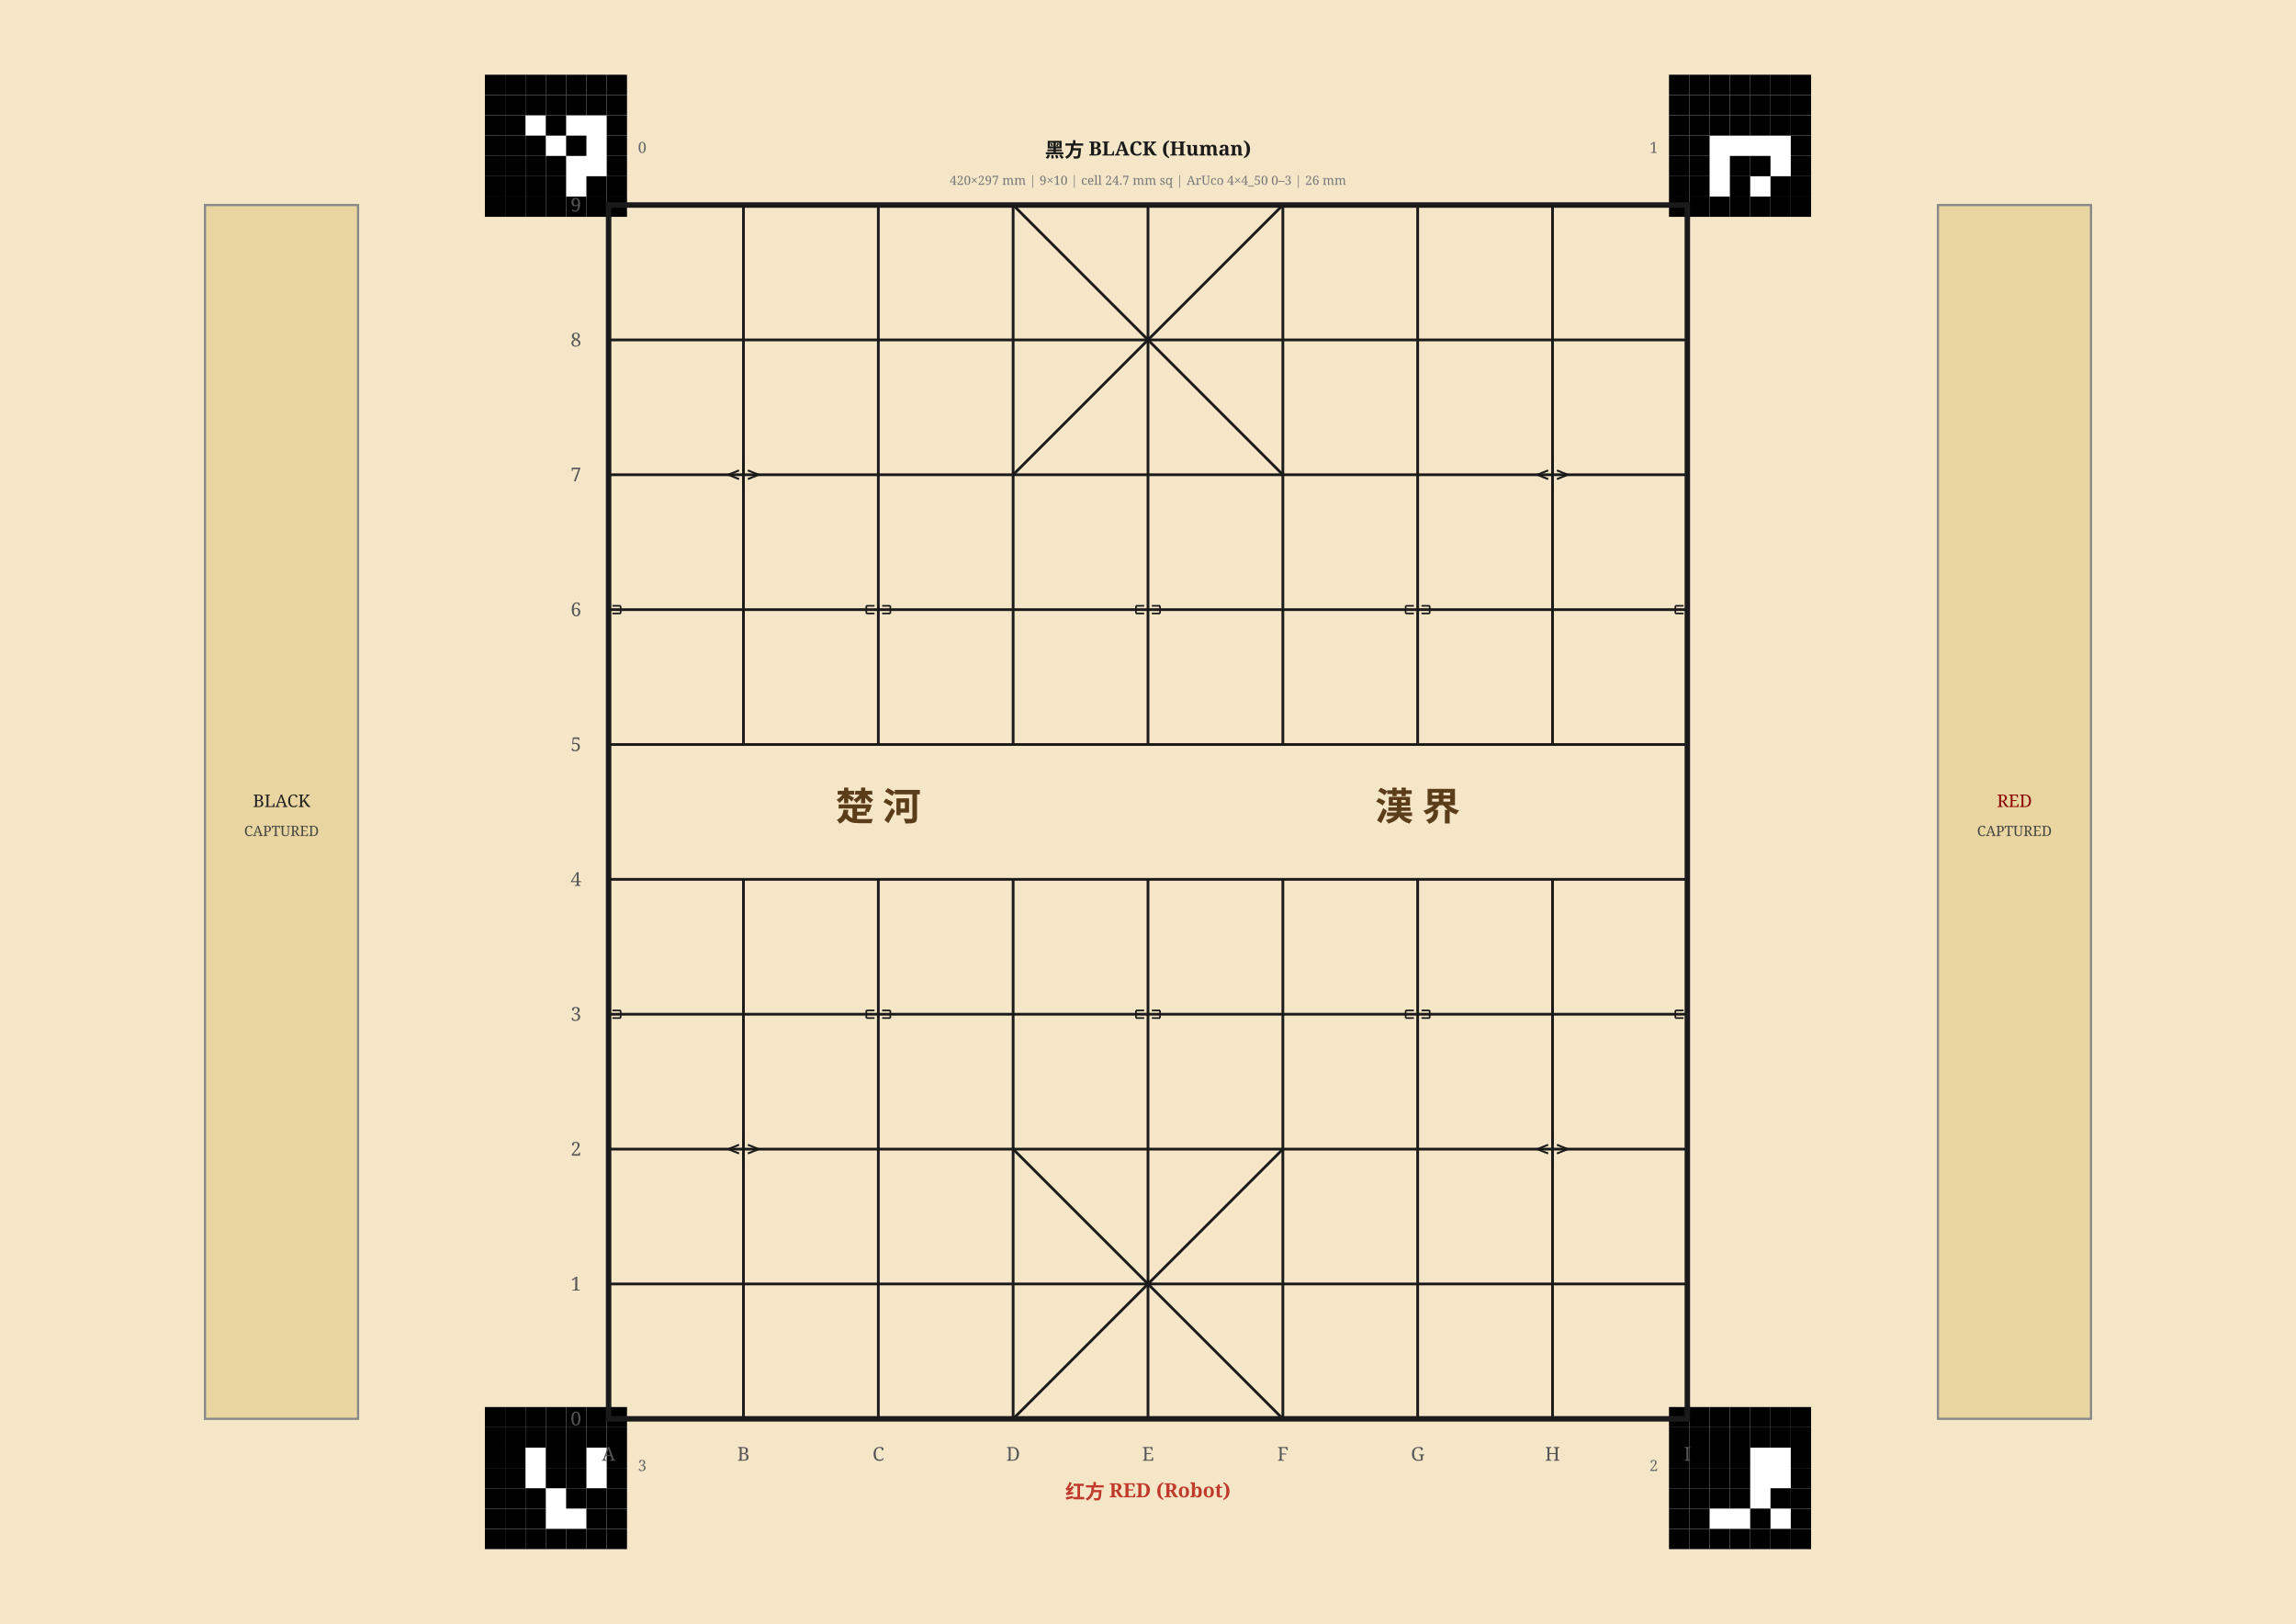
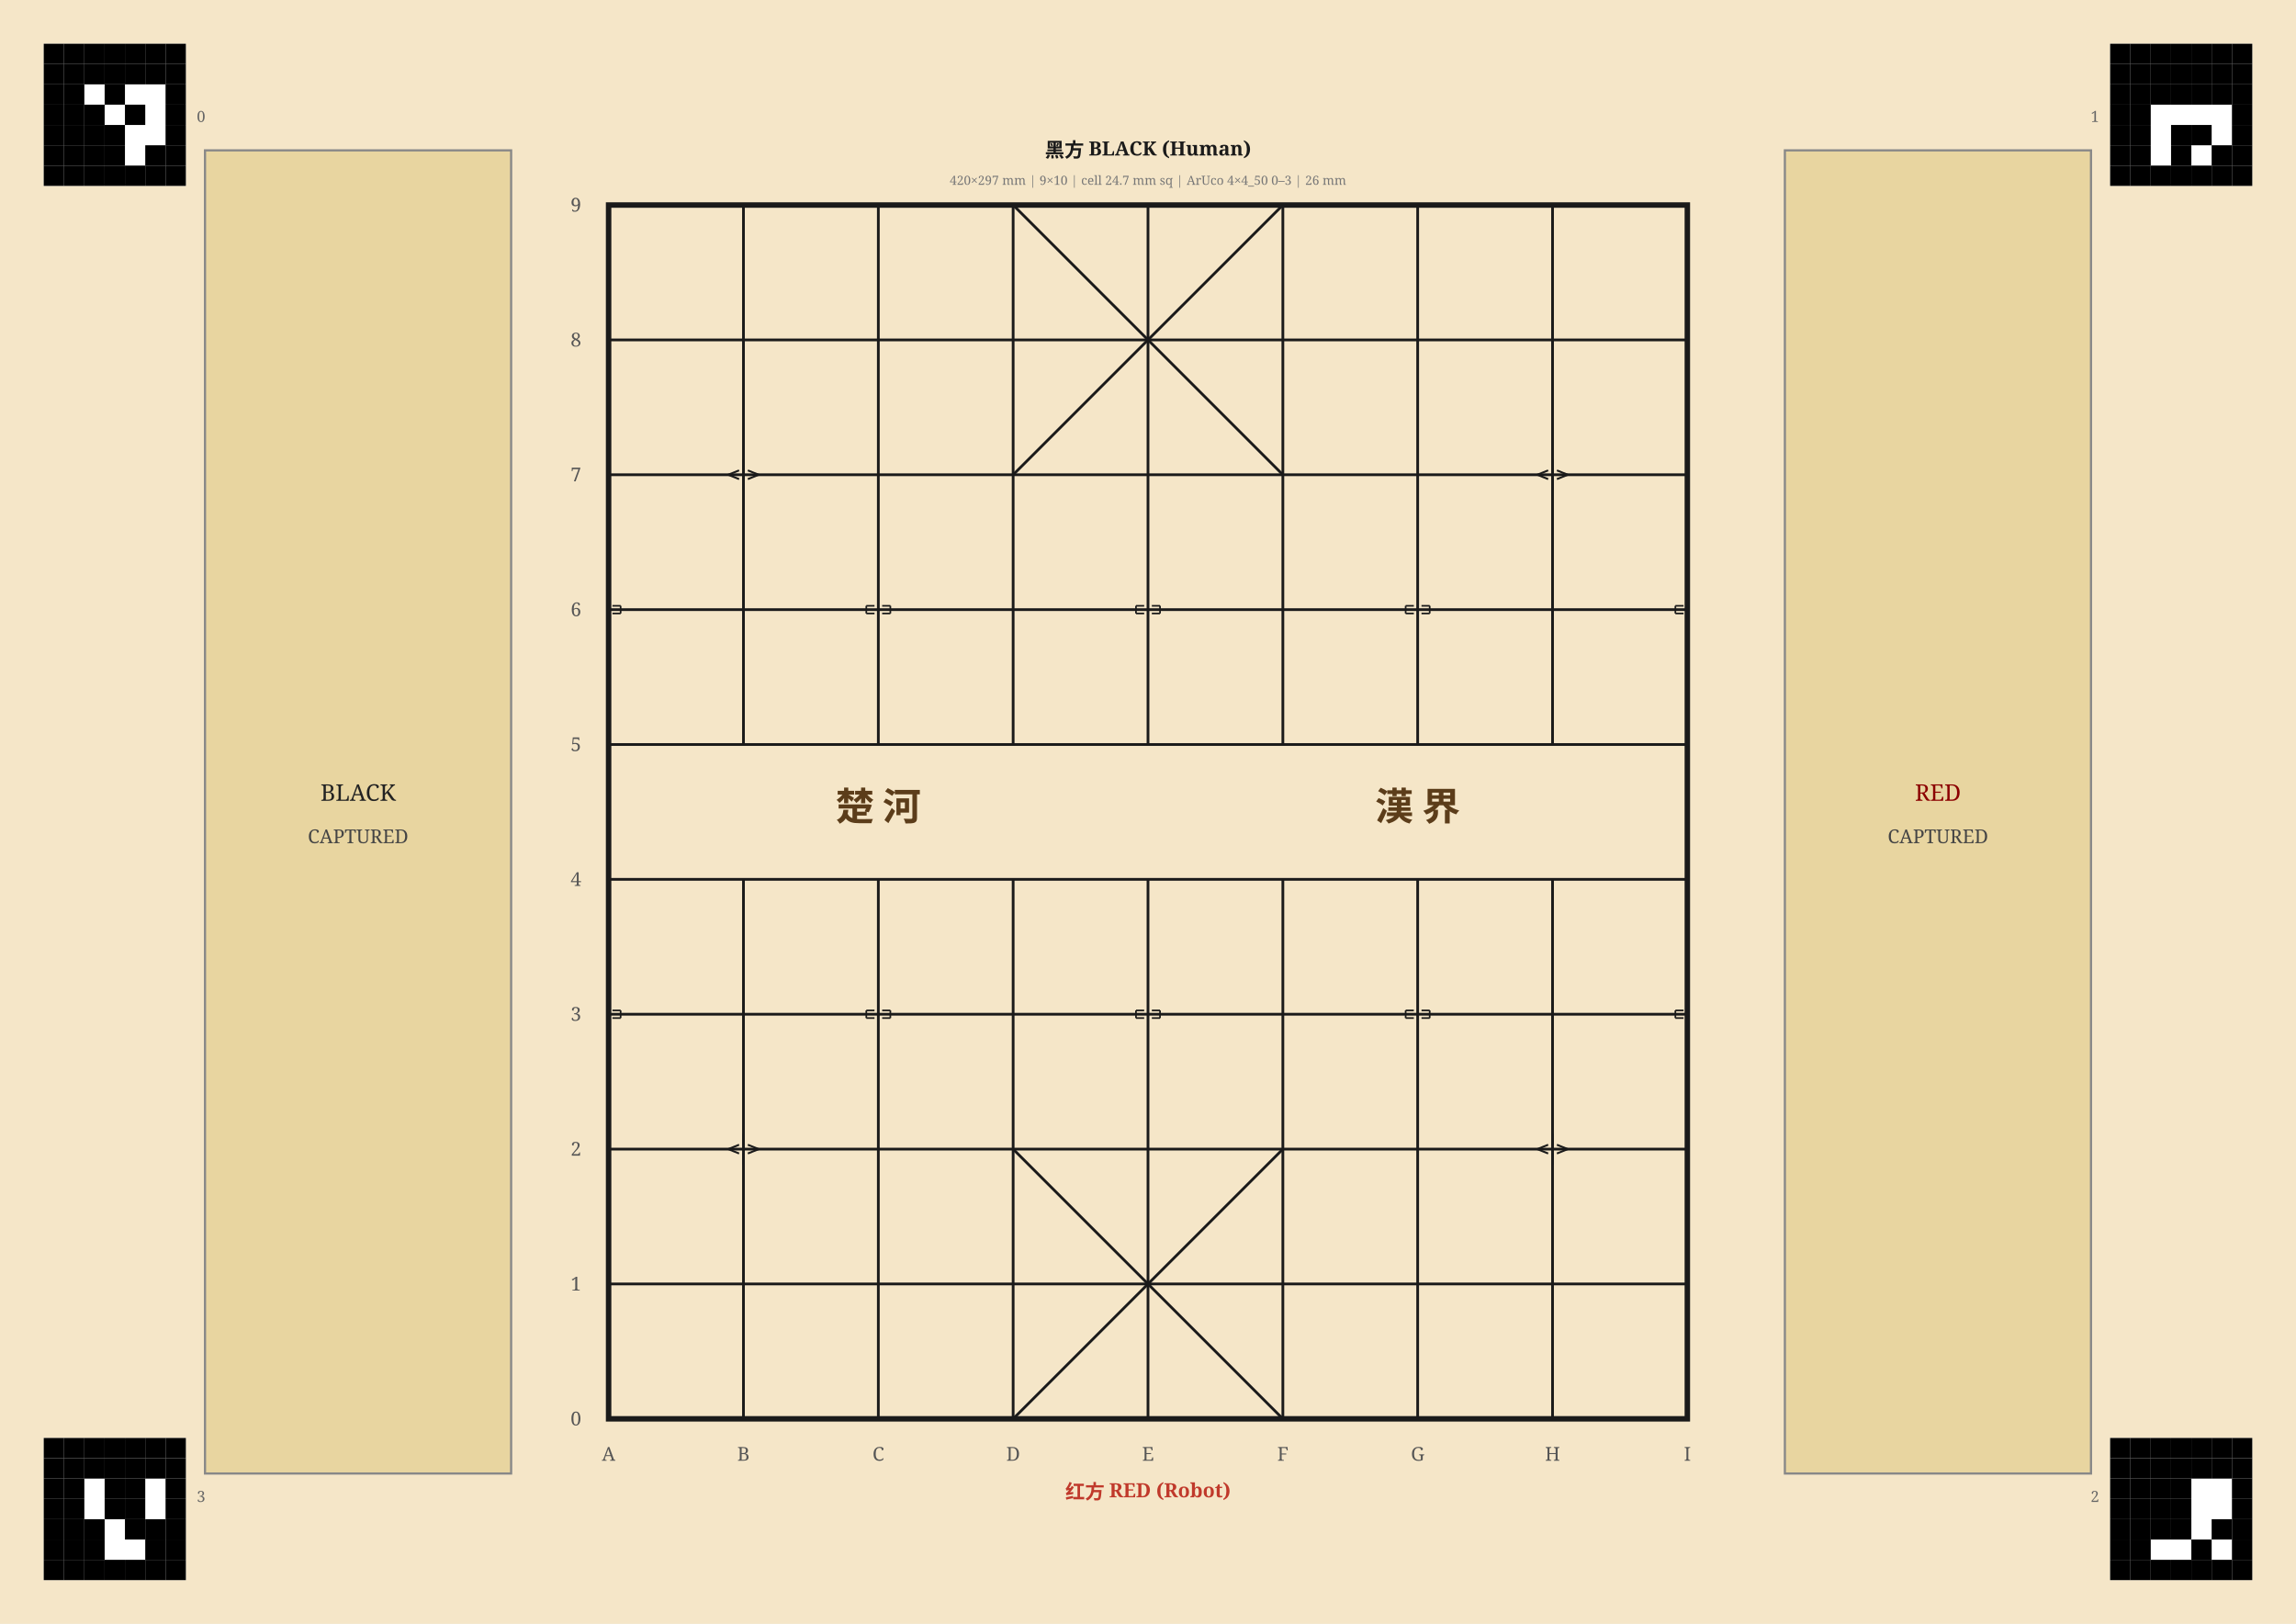
<svg xmlns="http://www.w3.org/2000/svg" width="420.0mm" height="297.0mm" viewBox="0 0 420.0 297.0">
  <rect x="0.00" y="0.00" width="420.00" height="297.00" fill="#f5e6c8" stroke="none" stroke-width="0.5" rx="0" />
-   <rect x="88.70" y="13.66" width="26.00" height="26.00" fill="#ffffff" stroke="none" stroke-width="0.5" rx="0" />
-   <rect x="88.700" y="13.663" width="3.714" height="3.714" fill="#000000" />
-   <rect x="92.414" y="13.663" width="3.714" height="3.714" fill="#000000" />
-   <rect x="96.129" y="13.663" width="3.714" height="3.714" fill="#000000" />
-   <rect x="99.843" y="13.663" width="3.714" height="3.714" fill="#000000" />
-   <rect x="103.557" y="13.663" width="3.714" height="3.714" fill="#000000" />
-   <rect x="107.271" y="13.663" width="3.714" height="3.714" fill="#000000" />
-   <rect x="110.986" y="13.663" width="3.714" height="3.714" fill="#000000" />
-   <rect x="88.700" y="17.377" width="3.714" height="3.714" fill="#000000" />
-   <rect x="92.414" y="17.377" width="3.714" height="3.714" fill="#000000" />
-   <rect x="96.129" y="17.377" width="3.714" height="3.714" fill="#000000" />
-   <rect x="99.843" y="17.377" width="3.714" height="3.714" fill="#000000" />
-   <rect x="103.557" y="17.377" width="3.714" height="3.714" fill="#000000" />
-   <rect x="107.271" y="17.377" width="3.714" height="3.714" fill="#000000" />
-   <rect x="110.986" y="17.377" width="3.714" height="3.714" fill="#000000" />
-   <rect x="88.700" y="21.091" width="3.714" height="3.714" fill="#000000" />
-   <rect x="92.414" y="21.091" width="3.714" height="3.714" fill="#000000" />
-   <rect x="99.843" y="21.091" width="3.714" height="3.714" fill="#000000" />
-   <rect x="110.986" y="21.091" width="3.714" height="3.714" fill="#000000" />
-   <rect x="88.700" y="24.805" width="3.714" height="3.714" fill="#000000" />
-   <rect x="92.414" y="24.805" width="3.714" height="3.714" fill="#000000" />
-   <rect x="96.129" y="24.805" width="3.714" height="3.714" fill="#000000" />
-   <rect x="103.557" y="24.805" width="3.714" height="3.714" fill="#000000" />
-   <rect x="110.986" y="24.805" width="3.714" height="3.714" fill="#000000" />
-   <rect x="88.700" y="28.520" width="3.714" height="3.714" fill="#000000" />
-   <rect x="92.414" y="28.520" width="3.714" height="3.714" fill="#000000" />
-   <rect x="96.129" y="28.520" width="3.714" height="3.714" fill="#000000" />
-   <rect x="99.843" y="28.520" width="3.714" height="3.714" fill="#000000" />
-   <rect x="110.986" y="28.520" width="3.714" height="3.714" fill="#000000" />
-   <rect x="88.700" y="32.234" width="3.714" height="3.714" fill="#000000" />
-   <rect x="92.414" y="32.234" width="3.714" height="3.714" fill="#000000" />
-   <rect x="96.129" y="32.234" width="3.714" height="3.714" fill="#000000" />
-   <rect x="99.843" y="32.234" width="3.714" height="3.714" fill="#000000" />
-   <rect x="107.271" y="32.234" width="3.714" height="3.714" fill="#000000" />
-   <rect x="110.986" y="32.234" width="3.714" height="3.714" fill="#000000" />
-   <rect x="88.700" y="35.948" width="3.714" height="3.714" fill="#000000" />
-   <rect x="92.414" y="35.948" width="3.714" height="3.714" fill="#000000" />
-   <rect x="96.129" y="35.948" width="3.714" height="3.714" fill="#000000" />
-   <rect x="99.843" y="35.948" width="3.714" height="3.714" fill="#000000" />
-   <rect x="103.557" y="35.948" width="3.714" height="3.714" fill="#000000" />
-   <rect x="107.271" y="35.948" width="3.714" height="3.714" fill="#000000" />
-   <rect x="110.986" y="35.948" width="3.714" height="3.714" fill="#000000" />
-   <text x="116.70" y="27.96" font-size="2.8" text-anchor="start" fill="#666" font-family="serif">0</text>
-   <rect x="305.30" y="13.66" width="26.00" height="26.00" fill="#ffffff" stroke="none" stroke-width="0.5" rx="0" />
-   <rect x="305.300" y="13.663" width="3.714" height="3.714" fill="#000000" />
-   <rect x="309.014" y="13.663" width="3.714" height="3.714" fill="#000000" />
-   <rect x="312.729" y="13.663" width="3.714" height="3.714" fill="#000000" />
-   <rect x="316.443" y="13.663" width="3.714" height="3.714" fill="#000000" />
-   <rect x="320.157" y="13.663" width="3.714" height="3.714" fill="#000000" />
-   <rect x="323.871" y="13.663" width="3.714" height="3.714" fill="#000000" />
-   <rect x="327.586" y="13.663" width="3.714" height="3.714" fill="#000000" />
-   <rect x="305.300" y="17.377" width="3.714" height="3.714" fill="#000000" />
-   <rect x="309.014" y="17.377" width="3.714" height="3.714" fill="#000000" />
-   <rect x="312.729" y="17.377" width="3.714" height="3.714" fill="#000000" />
-   <rect x="316.443" y="17.377" width="3.714" height="3.714" fill="#000000" />
-   <rect x="320.157" y="17.377" width="3.714" height="3.714" fill="#000000" />
-   <rect x="323.871" y="17.377" width="3.714" height="3.714" fill="#000000" />
-   <rect x="327.586" y="17.377" width="3.714" height="3.714" fill="#000000" />
-   <rect x="305.300" y="21.091" width="3.714" height="3.714" fill="#000000" />
-   <rect x="309.014" y="21.091" width="3.714" height="3.714" fill="#000000" />
-   <rect x="312.729" y="21.091" width="3.714" height="3.714" fill="#000000" />
-   <rect x="316.443" y="21.091" width="3.714" height="3.714" fill="#000000" />
-   <rect x="320.157" y="21.091" width="3.714" height="3.714" fill="#000000" />
-   <rect x="323.871" y="21.091" width="3.714" height="3.714" fill="#000000" />
-   <rect x="327.586" y="21.091" width="3.714" height="3.714" fill="#000000" />
-   <rect x="305.300" y="24.805" width="3.714" height="3.714" fill="#000000" />
-   <rect x="309.014" y="24.805" width="3.714" height="3.714" fill="#000000" />
-   <rect x="327.586" y="24.805" width="3.714" height="3.714" fill="#000000" />
-   <rect x="305.300" y="28.520" width="3.714" height="3.714" fill="#000000" />
-   <rect x="309.014" y="28.520" width="3.714" height="3.714" fill="#000000" />
-   <rect x="316.443" y="28.520" width="3.714" height="3.714" fill="#000000" />
-   <rect x="320.157" y="28.520" width="3.714" height="3.714" fill="#000000" />
-   <rect x="327.586" y="28.520" width="3.714" height="3.714" fill="#000000" />
-   <rect x="305.300" y="32.234" width="3.714" height="3.714" fill="#000000" />
-   <rect x="309.014" y="32.234" width="3.714" height="3.714" fill="#000000" />
-   <rect x="316.443" y="32.234" width="3.714" height="3.714" fill="#000000" />
-   <rect x="323.871" y="32.234" width="3.714" height="3.714" fill="#000000" />
-   <rect x="327.586" y="32.234" width="3.714" height="3.714" fill="#000000" />
-   <rect x="305.300" y="35.948" width="3.714" height="3.714" fill="#000000" />
-   <rect x="309.014" y="35.948" width="3.714" height="3.714" fill="#000000" />
-   <rect x="312.729" y="35.948" width="3.714" height="3.714" fill="#000000" />
-   <rect x="316.443" y="35.948" width="3.714" height="3.714" fill="#000000" />
-   <rect x="320.157" y="35.948" width="3.714" height="3.714" fill="#000000" />
-   <rect x="323.871" y="35.948" width="3.714" height="3.714" fill="#000000" />
-   <rect x="327.586" y="35.948" width="3.714" height="3.714" fill="#000000" />
-   <text x="303.30" y="27.96" font-size="2.8" text-anchor="end" fill="#666" font-family="serif">1</text>
-   <rect x="305.30" y="257.34" width="26.00" height="26.00" fill="#ffffff" stroke="none" stroke-width="0.5" rx="0" />
-   <rect x="305.300" y="257.337" width="3.714" height="3.714" fill="#000000" />
-   <rect x="309.014" y="257.337" width="3.714" height="3.714" fill="#000000" />
-   <rect x="312.729" y="257.337" width="3.714" height="3.714" fill="#000000" />
-   <rect x="316.443" y="257.337" width="3.714" height="3.714" fill="#000000" />
-   <rect x="320.157" y="257.337" width="3.714" height="3.714" fill="#000000" />
-   <rect x="323.871" y="257.337" width="3.714" height="3.714" fill="#000000" />
-   <rect x="327.586" y="257.337" width="3.714" height="3.714" fill="#000000" />
-   <rect x="305.300" y="261.052" width="3.714" height="3.714" fill="#000000" />
-   <rect x="309.014" y="261.052" width="3.714" height="3.714" fill="#000000" />
-   <rect x="312.729" y="261.052" width="3.714" height="3.714" fill="#000000" />
-   <rect x="316.443" y="261.052" width="3.714" height="3.714" fill="#000000" />
-   <rect x="320.157" y="261.052" width="3.714" height="3.714" fill="#000000" />
-   <rect x="323.871" y="261.052" width="3.714" height="3.714" fill="#000000" />
-   <rect x="327.586" y="261.052" width="3.714" height="3.714" fill="#000000" />
-   <rect x="305.300" y="264.766" width="3.714" height="3.714" fill="#000000" />
-   <rect x="309.014" y="264.766" width="3.714" height="3.714" fill="#000000" />
-   <rect x="312.729" y="264.766" width="3.714" height="3.714" fill="#000000" />
-   <rect x="316.443" y="264.766" width="3.714" height="3.714" fill="#000000" />
-   <rect x="327.586" y="264.766" width="3.714" height="3.714" fill="#000000" />
-   <rect x="305.300" y="268.480" width="3.714" height="3.714" fill="#000000" />
-   <rect x="309.014" y="268.480" width="3.714" height="3.714" fill="#000000" />
-   <rect x="312.729" y="268.480" width="3.714" height="3.714" fill="#000000" />
-   <rect x="316.443" y="268.480" width="3.714" height="3.714" fill="#000000" />
-   <rect x="327.586" y="268.480" width="3.714" height="3.714" fill="#000000" />
-   <rect x="305.300" y="272.195" width="3.714" height="3.714" fill="#000000" />
-   <rect x="309.014" y="272.195" width="3.714" height="3.714" fill="#000000" />
-   <rect x="312.729" y="272.195" width="3.714" height="3.714" fill="#000000" />
-   <rect x="316.443" y="272.195" width="3.714" height="3.714" fill="#000000" />
-   <rect x="323.871" y="272.195" width="3.714" height="3.714" fill="#000000" />
-   <rect x="327.586" y="272.195" width="3.714" height="3.714" fill="#000000" />
-   <rect x="305.300" y="275.909" width="3.714" height="3.714" fill="#000000" />
-   <rect x="309.014" y="275.909" width="3.714" height="3.714" fill="#000000" />
-   <rect x="320.157" y="275.909" width="3.714" height="3.714" fill="#000000" />
-   <rect x="327.586" y="275.909" width="3.714" height="3.714" fill="#000000" />
-   <rect x="305.300" y="279.623" width="3.714" height="3.714" fill="#000000" />
-   <rect x="309.014" y="279.623" width="3.714" height="3.714" fill="#000000" />
-   <rect x="312.729" y="279.623" width="3.714" height="3.714" fill="#000000" />
-   <rect x="316.443" y="279.623" width="3.714" height="3.714" fill="#000000" />
-   <rect x="320.157" y="279.623" width="3.714" height="3.714" fill="#000000" />
-   <rect x="323.871" y="279.623" width="3.714" height="3.714" fill="#000000" />
-   <rect x="327.586" y="279.623" width="3.714" height="3.714" fill="#000000" />
-   <text x="303.30" y="269.04" font-size="2.8" text-anchor="end" fill="#666" font-family="serif">2</text>
-   <rect x="88.70" y="257.34" width="26.00" height="26.00" fill="#ffffff" stroke="none" stroke-width="0.5" rx="0" />
-   <rect x="88.700" y="257.337" width="3.714" height="3.714" fill="#000000" />
-   <rect x="92.414" y="257.337" width="3.714" height="3.714" fill="#000000" />
-   <rect x="96.129" y="257.337" width="3.714" height="3.714" fill="#000000" />
-   <rect x="99.843" y="257.337" width="3.714" height="3.714" fill="#000000" />
-   <rect x="103.557" y="257.337" width="3.714" height="3.714" fill="#000000" />
-   <rect x="107.271" y="257.337" width="3.714" height="3.714" fill="#000000" />
-   <rect x="110.986" y="257.337" width="3.714" height="3.714" fill="#000000" />
-   <rect x="88.700" y="261.052" width="3.714" height="3.714" fill="#000000" />
-   <rect x="92.414" y="261.052" width="3.714" height="3.714" fill="#000000" />
-   <rect x="96.129" y="261.052" width="3.714" height="3.714" fill="#000000" />
-   <rect x="99.843" y="261.052" width="3.714" height="3.714" fill="#000000" />
-   <rect x="103.557" y="261.052" width="3.714" height="3.714" fill="#000000" />
-   <rect x="107.271" y="261.052" width="3.714" height="3.714" fill="#000000" />
-   <rect x="110.986" y="261.052" width="3.714" height="3.714" fill="#000000" />
-   <rect x="88.700" y="264.766" width="3.714" height="3.714" fill="#000000" />
-   <rect x="92.414" y="264.766" width="3.714" height="3.714" fill="#000000" />
-   <rect x="99.843" y="264.766" width="3.714" height="3.714" fill="#000000" />
-   <rect x="103.557" y="264.766" width="3.714" height="3.714" fill="#000000" />
-   <rect x="110.986" y="264.766" width="3.714" height="3.714" fill="#000000" />
-   <rect x="88.700" y="268.480" width="3.714" height="3.714" fill="#000000" />
-   <rect x="92.414" y="268.480" width="3.714" height="3.714" fill="#000000" />
-   <rect x="99.843" y="268.480" width="3.714" height="3.714" fill="#000000" />
-   <rect x="103.557" y="268.480" width="3.714" height="3.714" fill="#000000" />
-   <rect x="110.986" y="268.480" width="3.714" height="3.714" fill="#000000" />
-   <rect x="88.700" y="272.195" width="3.714" height="3.714" fill="#000000" />
-   <rect x="92.414" y="272.195" width="3.714" height="3.714" fill="#000000" />
-   <rect x="96.129" y="272.195" width="3.714" height="3.714" fill="#000000" />
-   <rect x="103.557" y="272.195" width="3.714" height="3.714" fill="#000000" />
-   <rect x="107.271" y="272.195" width="3.714" height="3.714" fill="#000000" />
-   <rect x="110.986" y="272.195" width="3.714" height="3.714" fill="#000000" />
-   <rect x="88.700" y="275.909" width="3.714" height="3.714" fill="#000000" />
-   <rect x="92.414" y="275.909" width="3.714" height="3.714" fill="#000000" />
-   <rect x="96.129" y="275.909" width="3.714" height="3.714" fill="#000000" />
-   <rect x="107.271" y="275.909" width="3.714" height="3.714" fill="#000000" />
-   <rect x="110.986" y="275.909" width="3.714" height="3.714" fill="#000000" />
-   <rect x="88.700" y="279.623" width="3.714" height="3.714" fill="#000000" />
-   <rect x="92.414" y="279.623" width="3.714" height="3.714" fill="#000000" />
-   <rect x="96.129" y="279.623" width="3.714" height="3.714" fill="#000000" />
-   <rect x="99.843" y="279.623" width="3.714" height="3.714" fill="#000000" />
-   <rect x="103.557" y="279.623" width="3.714" height="3.714" fill="#000000" />
-   <rect x="107.271" y="279.623" width="3.714" height="3.714" fill="#000000" />
-   <rect x="110.986" y="279.623" width="3.714" height="3.714" fill="#000000" />
-   <text x="116.70" y="269.04" font-size="2.8" text-anchor="start" fill="#666" font-family="serif">3</text>
-   <rect x="37.50" y="37.50" width="28.00" height="222.00" fill="#e8d5a0" stroke="#888" stroke-width="0.4" rx="0" />
-   <text x="51.50" y="146.50" font-size="3.2" text-anchor="middle" fill="#222" font-family="serif" dominant-baseline="middle">BLACK</text>
-   <text x="51.50" y="152.00" font-size="2.6" text-anchor="middle" fill="#444" font-family="serif" dominant-baseline="middle">CAPTURED</text>
-   <rect x="354.50" y="37.50" width="28.00" height="222.00" fill="#e8d5a0" stroke="#888" stroke-width="0.4" rx="0" />
-   <text x="368.50" y="146.50" font-size="3.2" text-anchor="middle" fill="#8b0000" font-family="serif" dominant-baseline="middle">RED</text>
-   <text x="368.50" y="152.00" font-size="2.6" text-anchor="middle" fill="#444" font-family="serif" dominant-baseline="middle">CAPTURED</text>
+   <rect x="8.00" y="8.00" width="26.00" height="26.00" fill="#ffffff" stroke="none" stroke-width="0.5" rx="0" />
+   <rect x="8.000" y="8.000" width="3.714" height="3.714" fill="#000000" />
+   <rect x="11.714" y="8.000" width="3.714" height="3.714" fill="#000000" />
+   <rect x="15.429" y="8.000" width="3.714" height="3.714" fill="#000000" />
+   <rect x="19.143" y="8.000" width="3.714" height="3.714" fill="#000000" />
+   <rect x="22.857" y="8.000" width="3.714" height="3.714" fill="#000000" />
+   <rect x="26.571" y="8.000" width="3.714" height="3.714" fill="#000000" />
+   <rect x="30.286" y="8.000" width="3.714" height="3.714" fill="#000000" />
+   <rect x="8.000" y="11.714" width="3.714" height="3.714" fill="#000000" />
+   <rect x="11.714" y="11.714" width="3.714" height="3.714" fill="#000000" />
+   <rect x="15.429" y="11.714" width="3.714" height="3.714" fill="#000000" />
+   <rect x="19.143" y="11.714" width="3.714" height="3.714" fill="#000000" />
+   <rect x="22.857" y="11.714" width="3.714" height="3.714" fill="#000000" />
+   <rect x="26.571" y="11.714" width="3.714" height="3.714" fill="#000000" />
+   <rect x="30.286" y="11.714" width="3.714" height="3.714" fill="#000000" />
+   <rect x="8.000" y="15.429" width="3.714" height="3.714" fill="#000000" />
+   <rect x="11.714" y="15.429" width="3.714" height="3.714" fill="#000000" />
+   <rect x="19.143" y="15.429" width="3.714" height="3.714" fill="#000000" />
+   <rect x="30.286" y="15.429" width="3.714" height="3.714" fill="#000000" />
+   <rect x="8.000" y="19.143" width="3.714" height="3.714" fill="#000000" />
+   <rect x="11.714" y="19.143" width="3.714" height="3.714" fill="#000000" />
+   <rect x="15.429" y="19.143" width="3.714" height="3.714" fill="#000000" />
+   <rect x="22.857" y="19.143" width="3.714" height="3.714" fill="#000000" />
+   <rect x="30.286" y="19.143" width="3.714" height="3.714" fill="#000000" />
+   <rect x="8.000" y="22.857" width="3.714" height="3.714" fill="#000000" />
+   <rect x="11.714" y="22.857" width="3.714" height="3.714" fill="#000000" />
+   <rect x="15.429" y="22.857" width="3.714" height="3.714" fill="#000000" />
+   <rect x="19.143" y="22.857" width="3.714" height="3.714" fill="#000000" />
+   <rect x="30.286" y="22.857" width="3.714" height="3.714" fill="#000000" />
+   <rect x="8.000" y="26.571" width="3.714" height="3.714" fill="#000000" />
+   <rect x="11.714" y="26.571" width="3.714" height="3.714" fill="#000000" />
+   <rect x="15.429" y="26.571" width="3.714" height="3.714" fill="#000000" />
+   <rect x="19.143" y="26.571" width="3.714" height="3.714" fill="#000000" />
+   <rect x="26.571" y="26.571" width="3.714" height="3.714" fill="#000000" />
+   <rect x="30.286" y="26.571" width="3.714" height="3.714" fill="#000000" />
+   <rect x="8.000" y="30.286" width="3.714" height="3.714" fill="#000000" />
+   <rect x="11.714" y="30.286" width="3.714" height="3.714" fill="#000000" />
+   <rect x="15.429" y="30.286" width="3.714" height="3.714" fill="#000000" />
+   <rect x="19.143" y="30.286" width="3.714" height="3.714" fill="#000000" />
+   <rect x="22.857" y="30.286" width="3.714" height="3.714" fill="#000000" />
+   <rect x="26.571" y="30.286" width="3.714" height="3.714" fill="#000000" />
+   <rect x="30.286" y="30.286" width="3.714" height="3.714" fill="#000000" />
+   <text x="36.00" y="22.30" font-size="2.8" text-anchor="start" fill="#666" font-family="serif">0</text>
+   <rect x="386.00" y="8.00" width="26.00" height="26.00" fill="#ffffff" stroke="none" stroke-width="0.5" rx="0" />
+   <rect x="386.000" y="8.000" width="3.714" height="3.714" fill="#000000" />
+   <rect x="389.714" y="8.000" width="3.714" height="3.714" fill="#000000" />
+   <rect x="393.429" y="8.000" width="3.714" height="3.714" fill="#000000" />
+   <rect x="397.143" y="8.000" width="3.714" height="3.714" fill="#000000" />
+   <rect x="400.857" y="8.000" width="3.714" height="3.714" fill="#000000" />
+   <rect x="404.571" y="8.000" width="3.714" height="3.714" fill="#000000" />
+   <rect x="408.286" y="8.000" width="3.714" height="3.714" fill="#000000" />
+   <rect x="386.000" y="11.714" width="3.714" height="3.714" fill="#000000" />
+   <rect x="389.714" y="11.714" width="3.714" height="3.714" fill="#000000" />
+   <rect x="393.429" y="11.714" width="3.714" height="3.714" fill="#000000" />
+   <rect x="397.143" y="11.714" width="3.714" height="3.714" fill="#000000" />
+   <rect x="400.857" y="11.714" width="3.714" height="3.714" fill="#000000" />
+   <rect x="404.571" y="11.714" width="3.714" height="3.714" fill="#000000" />
+   <rect x="408.286" y="11.714" width="3.714" height="3.714" fill="#000000" />
+   <rect x="386.000" y="15.429" width="3.714" height="3.714" fill="#000000" />
+   <rect x="389.714" y="15.429" width="3.714" height="3.714" fill="#000000" />
+   <rect x="393.429" y="15.429" width="3.714" height="3.714" fill="#000000" />
+   <rect x="397.143" y="15.429" width="3.714" height="3.714" fill="#000000" />
+   <rect x="400.857" y="15.429" width="3.714" height="3.714" fill="#000000" />
+   <rect x="404.571" y="15.429" width="3.714" height="3.714" fill="#000000" />
+   <rect x="408.286" y="15.429" width="3.714" height="3.714" fill="#000000" />
+   <rect x="386.000" y="19.143" width="3.714" height="3.714" fill="#000000" />
+   <rect x="389.714" y="19.143" width="3.714" height="3.714" fill="#000000" />
+   <rect x="408.286" y="19.143" width="3.714" height="3.714" fill="#000000" />
+   <rect x="386.000" y="22.857" width="3.714" height="3.714" fill="#000000" />
+   <rect x="389.714" y="22.857" width="3.714" height="3.714" fill="#000000" />
+   <rect x="397.143" y="22.857" width="3.714" height="3.714" fill="#000000" />
+   <rect x="400.857" y="22.857" width="3.714" height="3.714" fill="#000000" />
+   <rect x="408.286" y="22.857" width="3.714" height="3.714" fill="#000000" />
+   <rect x="386.000" y="26.571" width="3.714" height="3.714" fill="#000000" />
+   <rect x="389.714" y="26.571" width="3.714" height="3.714" fill="#000000" />
+   <rect x="397.143" y="26.571" width="3.714" height="3.714" fill="#000000" />
+   <rect x="404.571" y="26.571" width="3.714" height="3.714" fill="#000000" />
+   <rect x="408.286" y="26.571" width="3.714" height="3.714" fill="#000000" />
+   <rect x="386.000" y="30.286" width="3.714" height="3.714" fill="#000000" />
+   <rect x="389.714" y="30.286" width="3.714" height="3.714" fill="#000000" />
+   <rect x="393.429" y="30.286" width="3.714" height="3.714" fill="#000000" />
+   <rect x="397.143" y="30.286" width="3.714" height="3.714" fill="#000000" />
+   <rect x="400.857" y="30.286" width="3.714" height="3.714" fill="#000000" />
+   <rect x="404.571" y="30.286" width="3.714" height="3.714" fill="#000000" />
+   <rect x="408.286" y="30.286" width="3.714" height="3.714" fill="#000000" />
+   <text x="384.00" y="22.30" font-size="2.8" text-anchor="end" fill="#666" font-family="serif">1</text>
+   <rect x="386.00" y="263.00" width="26.00" height="26.00" fill="#ffffff" stroke="none" stroke-width="0.5" rx="0" />
+   <rect x="386.000" y="263.000" width="3.714" height="3.714" fill="#000000" />
+   <rect x="389.714" y="263.000" width="3.714" height="3.714" fill="#000000" />
+   <rect x="393.429" y="263.000" width="3.714" height="3.714" fill="#000000" />
+   <rect x="397.143" y="263.000" width="3.714" height="3.714" fill="#000000" />
+   <rect x="400.857" y="263.000" width="3.714" height="3.714" fill="#000000" />
+   <rect x="404.571" y="263.000" width="3.714" height="3.714" fill="#000000" />
+   <rect x="408.286" y="263.000" width="3.714" height="3.714" fill="#000000" />
+   <rect x="386.000" y="266.714" width="3.714" height="3.714" fill="#000000" />
+   <rect x="389.714" y="266.714" width="3.714" height="3.714" fill="#000000" />
+   <rect x="393.429" y="266.714" width="3.714" height="3.714" fill="#000000" />
+   <rect x="397.143" y="266.714" width="3.714" height="3.714" fill="#000000" />
+   <rect x="400.857" y="266.714" width="3.714" height="3.714" fill="#000000" />
+   <rect x="404.571" y="266.714" width="3.714" height="3.714" fill="#000000" />
+   <rect x="408.286" y="266.714" width="3.714" height="3.714" fill="#000000" />
+   <rect x="386.000" y="270.429" width="3.714" height="3.714" fill="#000000" />
+   <rect x="389.714" y="270.429" width="3.714" height="3.714" fill="#000000" />
+   <rect x="393.429" y="270.429" width="3.714" height="3.714" fill="#000000" />
+   <rect x="397.143" y="270.429" width="3.714" height="3.714" fill="#000000" />
+   <rect x="408.286" y="270.429" width="3.714" height="3.714" fill="#000000" />
+   <rect x="386.000" y="274.143" width="3.714" height="3.714" fill="#000000" />
+   <rect x="389.714" y="274.143" width="3.714" height="3.714" fill="#000000" />
+   <rect x="393.429" y="274.143" width="3.714" height="3.714" fill="#000000" />
+   <rect x="397.143" y="274.143" width="3.714" height="3.714" fill="#000000" />
+   <rect x="408.286" y="274.143" width="3.714" height="3.714" fill="#000000" />
+   <rect x="386.000" y="277.857" width="3.714" height="3.714" fill="#000000" />
+   <rect x="389.714" y="277.857" width="3.714" height="3.714" fill="#000000" />
+   <rect x="393.429" y="277.857" width="3.714" height="3.714" fill="#000000" />
+   <rect x="397.143" y="277.857" width="3.714" height="3.714" fill="#000000" />
+   <rect x="404.571" y="277.857" width="3.714" height="3.714" fill="#000000" />
+   <rect x="408.286" y="277.857" width="3.714" height="3.714" fill="#000000" />
+   <rect x="386.000" y="281.571" width="3.714" height="3.714" fill="#000000" />
+   <rect x="389.714" y="281.571" width="3.714" height="3.714" fill="#000000" />
+   <rect x="400.857" y="281.571" width="3.714" height="3.714" fill="#000000" />
+   <rect x="408.286" y="281.571" width="3.714" height="3.714" fill="#000000" />
+   <rect x="386.000" y="285.286" width="3.714" height="3.714" fill="#000000" />
+   <rect x="389.714" y="285.286" width="3.714" height="3.714" fill="#000000" />
+   <rect x="393.429" y="285.286" width="3.714" height="3.714" fill="#000000" />
+   <rect x="397.143" y="285.286" width="3.714" height="3.714" fill="#000000" />
+   <rect x="400.857" y="285.286" width="3.714" height="3.714" fill="#000000" />
+   <rect x="404.571" y="285.286" width="3.714" height="3.714" fill="#000000" />
+   <rect x="408.286" y="285.286" width="3.714" height="3.714" fill="#000000" />
+   <text x="384.00" y="274.70" font-size="2.8" text-anchor="end" fill="#666" font-family="serif">2</text>
+   <rect x="8.00" y="263.00" width="26.00" height="26.00" fill="#ffffff" stroke="none" stroke-width="0.5" rx="0" />
+   <rect x="8.000" y="263.000" width="3.714" height="3.714" fill="#000000" />
+   <rect x="11.714" y="263.000" width="3.714" height="3.714" fill="#000000" />
+   <rect x="15.429" y="263.000" width="3.714" height="3.714" fill="#000000" />
+   <rect x="19.143" y="263.000" width="3.714" height="3.714" fill="#000000" />
+   <rect x="22.857" y="263.000" width="3.714" height="3.714" fill="#000000" />
+   <rect x="26.571" y="263.000" width="3.714" height="3.714" fill="#000000" />
+   <rect x="30.286" y="263.000" width="3.714" height="3.714" fill="#000000" />
+   <rect x="8.000" y="266.714" width="3.714" height="3.714" fill="#000000" />
+   <rect x="11.714" y="266.714" width="3.714" height="3.714" fill="#000000" />
+   <rect x="15.429" y="266.714" width="3.714" height="3.714" fill="#000000" />
+   <rect x="19.143" y="266.714" width="3.714" height="3.714" fill="#000000" />
+   <rect x="22.857" y="266.714" width="3.714" height="3.714" fill="#000000" />
+   <rect x="26.571" y="266.714" width="3.714" height="3.714" fill="#000000" />
+   <rect x="30.286" y="266.714" width="3.714" height="3.714" fill="#000000" />
+   <rect x="8.000" y="270.429" width="3.714" height="3.714" fill="#000000" />
+   <rect x="11.714" y="270.429" width="3.714" height="3.714" fill="#000000" />
+   <rect x="19.143" y="270.429" width="3.714" height="3.714" fill="#000000" />
+   <rect x="22.857" y="270.429" width="3.714" height="3.714" fill="#000000" />
+   <rect x="30.286" y="270.429" width="3.714" height="3.714" fill="#000000" />
+   <rect x="8.000" y="274.143" width="3.714" height="3.714" fill="#000000" />
+   <rect x="11.714" y="274.143" width="3.714" height="3.714" fill="#000000" />
+   <rect x="19.143" y="274.143" width="3.714" height="3.714" fill="#000000" />
+   <rect x="22.857" y="274.143" width="3.714" height="3.714" fill="#000000" />
+   <rect x="30.286" y="274.143" width="3.714" height="3.714" fill="#000000" />
+   <rect x="8.000" y="277.857" width="3.714" height="3.714" fill="#000000" />
+   <rect x="11.714" y="277.857" width="3.714" height="3.714" fill="#000000" />
+   <rect x="15.429" y="277.857" width="3.714" height="3.714" fill="#000000" />
+   <rect x="22.857" y="277.857" width="3.714" height="3.714" fill="#000000" />
+   <rect x="26.571" y="277.857" width="3.714" height="3.714" fill="#000000" />
+   <rect x="30.286" y="277.857" width="3.714" height="3.714" fill="#000000" />
+   <rect x="8.000" y="281.571" width="3.714" height="3.714" fill="#000000" />
+   <rect x="11.714" y="281.571" width="3.714" height="3.714" fill="#000000" />
+   <rect x="15.429" y="281.571" width="3.714" height="3.714" fill="#000000" />
+   <rect x="26.571" y="281.571" width="3.714" height="3.714" fill="#000000" />
+   <rect x="30.286" y="281.571" width="3.714" height="3.714" fill="#000000" />
+   <rect x="8.000" y="285.286" width="3.714" height="3.714" fill="#000000" />
+   <rect x="11.714" y="285.286" width="3.714" height="3.714" fill="#000000" />
+   <rect x="15.429" y="285.286" width="3.714" height="3.714" fill="#000000" />
+   <rect x="19.143" y="285.286" width="3.714" height="3.714" fill="#000000" />
+   <rect x="22.857" y="285.286" width="3.714" height="3.714" fill="#000000" />
+   <rect x="26.571" y="285.286" width="3.714" height="3.714" fill="#000000" />
+   <rect x="30.286" y="285.286" width="3.714" height="3.714" fill="#000000" />
+   <text x="36.00" y="274.70" font-size="2.8" text-anchor="start" fill="#666" font-family="serif">3</text>
+   <rect x="37.50" y="27.50" width="56.00" height="242.00" fill="#e8d5a0" stroke="#888" stroke-width="0.4" rx="0" />
+   <text x="65.50" y="145.00" font-size="4.2" text-anchor="middle" fill="#222" font-family="serif" dominant-baseline="middle">BLACK</text>
+   <text x="65.50" y="153.00" font-size="3.5" text-anchor="middle" fill="#444" font-family="serif" dominant-baseline="middle">CAPTURED</text>
+   <rect x="326.50" y="27.50" width="56.00" height="242.00" fill="#e8d5a0" stroke="#888" stroke-width="0.4" rx="0" />
+   <text x="354.50" y="145.00" font-size="4.2" text-anchor="middle" fill="#8b0000" font-family="serif" dominant-baseline="middle">RED</text>
+   <text x="354.50" y="153.00" font-size="3.5" text-anchor="middle" fill="#444" font-family="serif" dominant-baseline="middle">CAPTURED</text>
  <line x1="111.33" y1="259.50" x2="111.33" y2="37.50" stroke="#1a1a1a" stroke-width="0.7" />
  <line x1="136.00" y1="259.50" x2="136.00" y2="160.83" stroke="#1a1a1a" stroke-width="0.5" />
  <line x1="136.00" y1="136.17" x2="136.00" y2="37.50" stroke="#1a1a1a" stroke-width="0.5" />
  <line x1="160.67" y1="259.50" x2="160.67" y2="160.83" stroke="#1a1a1a" stroke-width="0.5" />
  <line x1="160.67" y1="136.17" x2="160.67" y2="37.50" stroke="#1a1a1a" stroke-width="0.5" />
  <line x1="185.33" y1="259.50" x2="185.33" y2="160.83" stroke="#1a1a1a" stroke-width="0.5" />
  <line x1="185.33" y1="136.17" x2="185.33" y2="37.50" stroke="#1a1a1a" stroke-width="0.5" />
  <line x1="210.00" y1="259.50" x2="210.00" y2="160.83" stroke="#1a1a1a" stroke-width="0.5" />
  <line x1="210.00" y1="136.17" x2="210.00" y2="37.50" stroke="#1a1a1a" stroke-width="0.5" />
  <line x1="234.67" y1="259.50" x2="234.67" y2="160.83" stroke="#1a1a1a" stroke-width="0.5" />
  <line x1="234.67" y1="136.17" x2="234.67" y2="37.50" stroke="#1a1a1a" stroke-width="0.5" />
  <line x1="259.33" y1="259.50" x2="259.33" y2="160.83" stroke="#1a1a1a" stroke-width="0.5" />
  <line x1="259.33" y1="136.17" x2="259.33" y2="37.50" stroke="#1a1a1a" stroke-width="0.5" />
  <line x1="284.00" y1="259.50" x2="284.00" y2="160.83" stroke="#1a1a1a" stroke-width="0.5" />
  <line x1="284.00" y1="136.17" x2="284.00" y2="37.50" stroke="#1a1a1a" stroke-width="0.5" />
  <line x1="308.67" y1="259.50" x2="308.67" y2="37.50" stroke="#1a1a1a" stroke-width="0.7" />
  <line x1="111.33" y1="259.50" x2="308.67" y2="259.50" stroke="#1a1a1a" stroke-width="0.5" />
  <line x1="111.33" y1="234.83" x2="308.67" y2="234.83" stroke="#1a1a1a" stroke-width="0.5" />
  <line x1="111.33" y1="210.17" x2="308.67" y2="210.17" stroke="#1a1a1a" stroke-width="0.5" />
  <line x1="111.33" y1="185.50" x2="308.67" y2="185.50" stroke="#1a1a1a" stroke-width="0.5" />
  <line x1="111.33" y1="160.83" x2="308.67" y2="160.83" stroke="#1a1a1a" stroke-width="0.5" />
  <line x1="111.33" y1="136.17" x2="308.67" y2="136.17" stroke="#1a1a1a" stroke-width="0.5" />
  <line x1="111.33" y1="111.50" x2="308.67" y2="111.50" stroke="#1a1a1a" stroke-width="0.5" />
  <line x1="111.33" y1="86.83" x2="308.67" y2="86.83" stroke="#1a1a1a" stroke-width="0.5" />
  <line x1="111.33" y1="62.17" x2="308.67" y2="62.17" stroke="#1a1a1a" stroke-width="0.5" />
  <line x1="111.33" y1="37.50" x2="308.67" y2="37.50" stroke="#1a1a1a" stroke-width="0.5" />
  <line x1="185.33" y1="259.50" x2="234.67" y2="210.17" stroke="#1a1a1a" stroke-width="0.5" />
  <line x1="234.67" y1="259.50" x2="185.33" y2="210.17" stroke="#1a1a1a" stroke-width="0.5" />
  <line x1="185.33" y1="86.83" x2="234.67" y2="37.50" stroke="#1a1a1a" stroke-width="0.5" />
  <line x1="234.67" y1="86.83" x2="185.33" y2="37.50" stroke="#1a1a1a" stroke-width="0.5" />
  <text x="160.67" y="150.00" font-size="7" text-anchor="middle" fill="#5c3d1a" font-weight="bold" font-family="serif">楚  河</text>
  <text x="259.33" y="150.00" font-size="7" text-anchor="middle" fill="#5c3d1a" font-weight="bold" font-family="serif">漢  界</text>
  <line x1="135.20" y1="209.37" x2="133.20" y2="210.17" stroke="#1a1a1a" stroke-width="0.35" />
  <line x1="136.00" y1="209.37" x2="136.00" y2="207.37" stroke="#1a1a1a" stroke-width="0.35" />
  <line x1="135.20" y1="210.97" x2="133.20" y2="210.17" stroke="#1a1a1a" stroke-width="0.35" />
  <line x1="136.00" y1="210.97" x2="136.00" y2="212.97" stroke="#1a1a1a" stroke-width="0.35" />
  <line x1="136.80" y1="209.37" x2="138.80" y2="210.17" stroke="#1a1a1a" stroke-width="0.35" />
  <line x1="136.00" y1="209.37" x2="136.00" y2="207.37" stroke="#1a1a1a" stroke-width="0.35" />
  <line x1="136.80" y1="210.97" x2="138.80" y2="210.17" stroke="#1a1a1a" stroke-width="0.35" />
  <line x1="136.00" y1="210.97" x2="136.00" y2="212.97" stroke="#1a1a1a" stroke-width="0.35" />
  <line x1="283.20" y1="209.37" x2="281.20" y2="210.17" stroke="#1a1a1a" stroke-width="0.35" />
  <line x1="284.00" y1="209.37" x2="284.00" y2="207.37" stroke="#1a1a1a" stroke-width="0.35" />
  <line x1="283.20" y1="210.97" x2="281.20" y2="210.17" stroke="#1a1a1a" stroke-width="0.35" />
  <line x1="284.00" y1="210.97" x2="284.00" y2="212.97" stroke="#1a1a1a" stroke-width="0.35" />
  <line x1="284.80" y1="209.37" x2="286.80" y2="210.17" stroke="#1a1a1a" stroke-width="0.35" />
  <line x1="284.00" y1="209.37" x2="284.00" y2="207.37" stroke="#1a1a1a" stroke-width="0.35" />
  <line x1="284.80" y1="210.97" x2="286.80" y2="210.17" stroke="#1a1a1a" stroke-width="0.35" />
  <line x1="284.00" y1="210.97" x2="284.00" y2="212.97" stroke="#1a1a1a" stroke-width="0.35" />
  <line x1="135.20" y1="86.03" x2="133.20" y2="86.83" stroke="#1a1a1a" stroke-width="0.35" />
  <line x1="136.00" y1="86.03" x2="136.00" y2="84.03" stroke="#1a1a1a" stroke-width="0.35" />
  <line x1="135.20" y1="87.63" x2="133.20" y2="86.83" stroke="#1a1a1a" stroke-width="0.35" />
  <line x1="136.00" y1="87.63" x2="136.00" y2="89.63" stroke="#1a1a1a" stroke-width="0.35" />
  <line x1="136.80" y1="86.03" x2="138.80" y2="86.83" stroke="#1a1a1a" stroke-width="0.35" />
  <line x1="136.00" y1="86.03" x2="136.00" y2="84.03" stroke="#1a1a1a" stroke-width="0.35" />
  <line x1="136.80" y1="87.63" x2="138.80" y2="86.83" stroke="#1a1a1a" stroke-width="0.35" />
  <line x1="136.00" y1="87.63" x2="136.00" y2="89.63" stroke="#1a1a1a" stroke-width="0.35" />
  <line x1="283.20" y1="86.03" x2="281.20" y2="86.83" stroke="#1a1a1a" stroke-width="0.35" />
  <line x1="284.00" y1="86.03" x2="284.00" y2="84.03" stroke="#1a1a1a" stroke-width="0.35" />
  <line x1="283.20" y1="87.63" x2="281.20" y2="86.83" stroke="#1a1a1a" stroke-width="0.35" />
  <line x1="284.00" y1="87.63" x2="284.00" y2="89.63" stroke="#1a1a1a" stroke-width="0.35" />
  <line x1="284.80" y1="86.03" x2="286.80" y2="86.83" stroke="#1a1a1a" stroke-width="0.35" />
  <line x1="284.00" y1="86.03" x2="284.00" y2="84.03" stroke="#1a1a1a" stroke-width="0.35" />
  <line x1="284.80" y1="87.63" x2="286.80" y2="86.83" stroke="#1a1a1a" stroke-width="0.35" />
  <line x1="284.00" y1="87.63" x2="284.00" y2="89.63" stroke="#1a1a1a" stroke-width="0.35" />
  <line x1="112.03" y1="184.80" x2="113.53" y2="184.80" stroke="#1a1a1a" stroke-width="0.3" />
  <line x1="113.53" y1="184.80" x2="113.53" y2="185.50" stroke="#1a1a1a" stroke-width="0.3" />
  <line x1="112.03" y1="186.20" x2="113.53" y2="186.20" stroke="#1a1a1a" stroke-width="0.3" />
  <line x1="113.53" y1="186.20" x2="113.53" y2="185.50" stroke="#1a1a1a" stroke-width="0.3" />
  <line x1="112.03" y1="110.80" x2="113.53" y2="110.80" stroke="#1a1a1a" stroke-width="0.3" />
  <line x1="113.53" y1="110.80" x2="113.53" y2="111.50" stroke="#1a1a1a" stroke-width="0.3" />
  <line x1="112.03" y1="112.20" x2="113.53" y2="112.20" stroke="#1a1a1a" stroke-width="0.3" />
  <line x1="113.53" y1="112.20" x2="113.53" y2="111.50" stroke="#1a1a1a" stroke-width="0.3" />
  <line x1="159.97" y1="184.80" x2="158.47" y2="184.80" stroke="#1a1a1a" stroke-width="0.3" />
  <line x1="158.47" y1="184.80" x2="158.47" y2="185.50" stroke="#1a1a1a" stroke-width="0.3" />
  <line x1="159.97" y1="186.20" x2="158.47" y2="186.20" stroke="#1a1a1a" stroke-width="0.3" />
  <line x1="158.47" y1="186.20" x2="158.47" y2="185.50" stroke="#1a1a1a" stroke-width="0.3" />
  <line x1="161.37" y1="184.80" x2="162.87" y2="184.80" stroke="#1a1a1a" stroke-width="0.3" />
  <line x1="162.87" y1="184.80" x2="162.87" y2="185.50" stroke="#1a1a1a" stroke-width="0.3" />
  <line x1="161.37" y1="186.20" x2="162.87" y2="186.20" stroke="#1a1a1a" stroke-width="0.3" />
  <line x1="162.87" y1="186.20" x2="162.87" y2="185.50" stroke="#1a1a1a" stroke-width="0.3" />
  <line x1="159.97" y1="110.80" x2="158.47" y2="110.80" stroke="#1a1a1a" stroke-width="0.3" />
  <line x1="158.47" y1="110.80" x2="158.47" y2="111.50" stroke="#1a1a1a" stroke-width="0.3" />
  <line x1="159.97" y1="112.20" x2="158.47" y2="112.20" stroke="#1a1a1a" stroke-width="0.3" />
  <line x1="158.47" y1="112.20" x2="158.47" y2="111.50" stroke="#1a1a1a" stroke-width="0.3" />
  <line x1="161.37" y1="110.80" x2="162.87" y2="110.80" stroke="#1a1a1a" stroke-width="0.3" />
  <line x1="162.87" y1="110.80" x2="162.87" y2="111.50" stroke="#1a1a1a" stroke-width="0.3" />
  <line x1="161.37" y1="112.20" x2="162.87" y2="112.20" stroke="#1a1a1a" stroke-width="0.3" />
  <line x1="162.87" y1="112.20" x2="162.87" y2="111.50" stroke="#1a1a1a" stroke-width="0.3" />
  <line x1="209.30" y1="184.80" x2="207.80" y2="184.80" stroke="#1a1a1a" stroke-width="0.3" />
  <line x1="207.80" y1="184.80" x2="207.80" y2="185.50" stroke="#1a1a1a" stroke-width="0.3" />
  <line x1="209.30" y1="186.20" x2="207.80" y2="186.20" stroke="#1a1a1a" stroke-width="0.3" />
  <line x1="207.80" y1="186.20" x2="207.80" y2="185.50" stroke="#1a1a1a" stroke-width="0.3" />
  <line x1="210.70" y1="184.80" x2="212.20" y2="184.80" stroke="#1a1a1a" stroke-width="0.3" />
  <line x1="212.20" y1="184.80" x2="212.20" y2="185.50" stroke="#1a1a1a" stroke-width="0.3" />
  <line x1="210.70" y1="186.20" x2="212.20" y2="186.20" stroke="#1a1a1a" stroke-width="0.3" />
  <line x1="212.20" y1="186.20" x2="212.20" y2="185.50" stroke="#1a1a1a" stroke-width="0.3" />
  <line x1="209.30" y1="110.80" x2="207.80" y2="110.80" stroke="#1a1a1a" stroke-width="0.3" />
  <line x1="207.80" y1="110.80" x2="207.80" y2="111.50" stroke="#1a1a1a" stroke-width="0.3" />
  <line x1="209.30" y1="112.20" x2="207.80" y2="112.20" stroke="#1a1a1a" stroke-width="0.3" />
  <line x1="207.80" y1="112.20" x2="207.80" y2="111.50" stroke="#1a1a1a" stroke-width="0.3" />
  <line x1="210.70" y1="110.80" x2="212.20" y2="110.80" stroke="#1a1a1a" stroke-width="0.3" />
  <line x1="212.20" y1="110.80" x2="212.20" y2="111.50" stroke="#1a1a1a" stroke-width="0.3" />
  <line x1="210.70" y1="112.20" x2="212.20" y2="112.20" stroke="#1a1a1a" stroke-width="0.3" />
  <line x1="212.20" y1="112.20" x2="212.20" y2="111.50" stroke="#1a1a1a" stroke-width="0.3" />
  <line x1="258.63" y1="184.80" x2="257.13" y2="184.80" stroke="#1a1a1a" stroke-width="0.3" />
  <line x1="257.13" y1="184.80" x2="257.13" y2="185.50" stroke="#1a1a1a" stroke-width="0.3" />
  <line x1="258.63" y1="186.20" x2="257.13" y2="186.20" stroke="#1a1a1a" stroke-width="0.3" />
  <line x1="257.13" y1="186.20" x2="257.13" y2="185.50" stroke="#1a1a1a" stroke-width="0.3" />
  <line x1="260.03" y1="184.80" x2="261.53" y2="184.80" stroke="#1a1a1a" stroke-width="0.3" />
  <line x1="261.53" y1="184.80" x2="261.53" y2="185.50" stroke="#1a1a1a" stroke-width="0.3" />
  <line x1="260.03" y1="186.20" x2="261.53" y2="186.20" stroke="#1a1a1a" stroke-width="0.3" />
  <line x1="261.53" y1="186.20" x2="261.53" y2="185.50" stroke="#1a1a1a" stroke-width="0.3" />
  <line x1="258.63" y1="110.80" x2="257.13" y2="110.80" stroke="#1a1a1a" stroke-width="0.3" />
  <line x1="257.13" y1="110.80" x2="257.13" y2="111.50" stroke="#1a1a1a" stroke-width="0.3" />
  <line x1="258.63" y1="112.20" x2="257.13" y2="112.20" stroke="#1a1a1a" stroke-width="0.3" />
  <line x1="257.13" y1="112.20" x2="257.13" y2="111.50" stroke="#1a1a1a" stroke-width="0.3" />
  <line x1="260.03" y1="110.80" x2="261.53" y2="110.80" stroke="#1a1a1a" stroke-width="0.3" />
  <line x1="261.53" y1="110.80" x2="261.53" y2="111.50" stroke="#1a1a1a" stroke-width="0.3" />
  <line x1="260.03" y1="112.20" x2="261.53" y2="112.20" stroke="#1a1a1a" stroke-width="0.3" />
  <line x1="261.53" y1="112.20" x2="261.53" y2="111.50" stroke="#1a1a1a" stroke-width="0.3" />
  <line x1="307.97" y1="184.80" x2="306.47" y2="184.80" stroke="#1a1a1a" stroke-width="0.3" />
  <line x1="306.47" y1="184.80" x2="306.47" y2="185.50" stroke="#1a1a1a" stroke-width="0.3" />
  <line x1="307.97" y1="186.20" x2="306.47" y2="186.20" stroke="#1a1a1a" stroke-width="0.3" />
  <line x1="306.47" y1="186.20" x2="306.47" y2="185.50" stroke="#1a1a1a" stroke-width="0.3" />
  <line x1="307.97" y1="110.80" x2="306.47" y2="110.80" stroke="#1a1a1a" stroke-width="0.3" />
  <line x1="306.47" y1="110.80" x2="306.47" y2="111.50" stroke="#1a1a1a" stroke-width="0.3" />
  <line x1="307.97" y1="112.20" x2="306.47" y2="112.20" stroke="#1a1a1a" stroke-width="0.3" />
  <line x1="306.47" y1="112.20" x2="306.47" y2="111.50" stroke="#1a1a1a" stroke-width="0.3" />
  <text x="106.33" y="260.70" font-size="3.5" text-anchor="end" fill="#555" font-family="serif">0</text>
  <text x="106.33" y="236.03" font-size="3.5" text-anchor="end" fill="#555" font-family="serif">1</text>
  <text x="106.33" y="211.37" font-size="3.5" text-anchor="end" fill="#555" font-family="serif">2</text>
  <text x="106.33" y="186.70" font-size="3.5" text-anchor="end" fill="#555" font-family="serif">3</text>
  <text x="106.33" y="162.03" font-size="3.5" text-anchor="end" fill="#555" font-family="serif">4</text>
  <text x="106.33" y="137.37" font-size="3.5" text-anchor="end" fill="#555" font-family="serif">5</text>
  <text x="106.33" y="112.70" font-size="3.5" text-anchor="end" fill="#555" font-family="serif">6</text>
  <text x="106.33" y="88.03" font-size="3.5" text-anchor="end" fill="#555" font-family="serif">7</text>
  <text x="106.33" y="63.37" font-size="3.5" text-anchor="end" fill="#555" font-family="serif">8</text>
  <text x="106.33" y="38.70" font-size="3.5" text-anchor="end" fill="#555" font-family="serif">9</text>
  <rect x="111.33" y="37.50" width="197.33" height="222.00" fill="none" stroke="#1a1a1a" stroke-width="1.0" rx="0" />
  <text x="210.00" y="33.00" font-size="2.3" text-anchor="middle" fill="#777" font-family="serif" dominant-baseline="middle">420×297 mm | 9×10 | cell 24.7 mm sq | ArUco 4×4_50 0–3 | 26 mm</text>
  <text x="210.00" y="28.70" font-size="3.6" text-anchor="middle" fill="#1a1a1a" font-weight="bold" font-family="serif">黑方  BLACK (Human)</text>
  <text x="111.33" y="267.16" font-size="3.5" text-anchor="middle" fill="#555" font-family="serif">A</text>
  <text x="136.00" y="267.16" font-size="3.5" text-anchor="middle" fill="#555" font-family="serif">B</text>
  <text x="160.67" y="267.16" font-size="3.5" text-anchor="middle" fill="#555" font-family="serif">C</text>
  <text x="185.33" y="267.16" font-size="3.5" text-anchor="middle" fill="#555" font-family="serif">D</text>
  <text x="210.00" y="267.16" font-size="3.5" text-anchor="middle" fill="#555" font-family="serif">E</text>
  <text x="234.67" y="267.16" font-size="3.5" text-anchor="middle" fill="#555" font-family="serif">F</text>
  <text x="259.33" y="267.16" font-size="3.5" text-anchor="middle" fill="#555" font-family="serif">G</text>
  <text x="284.00" y="267.16" font-size="3.5" text-anchor="middle" fill="#555" font-family="serif">H</text>
  <text x="308.67" y="267.16" font-size="3.5" text-anchor="middle" fill="#555" font-family="serif">I</text>
  <text x="210.00" y="274.11" font-size="3.6" text-anchor="middle" fill="#c0392b" font-weight="bold" font-family="serif">红方  RED (Robot)</text>
</svg>
